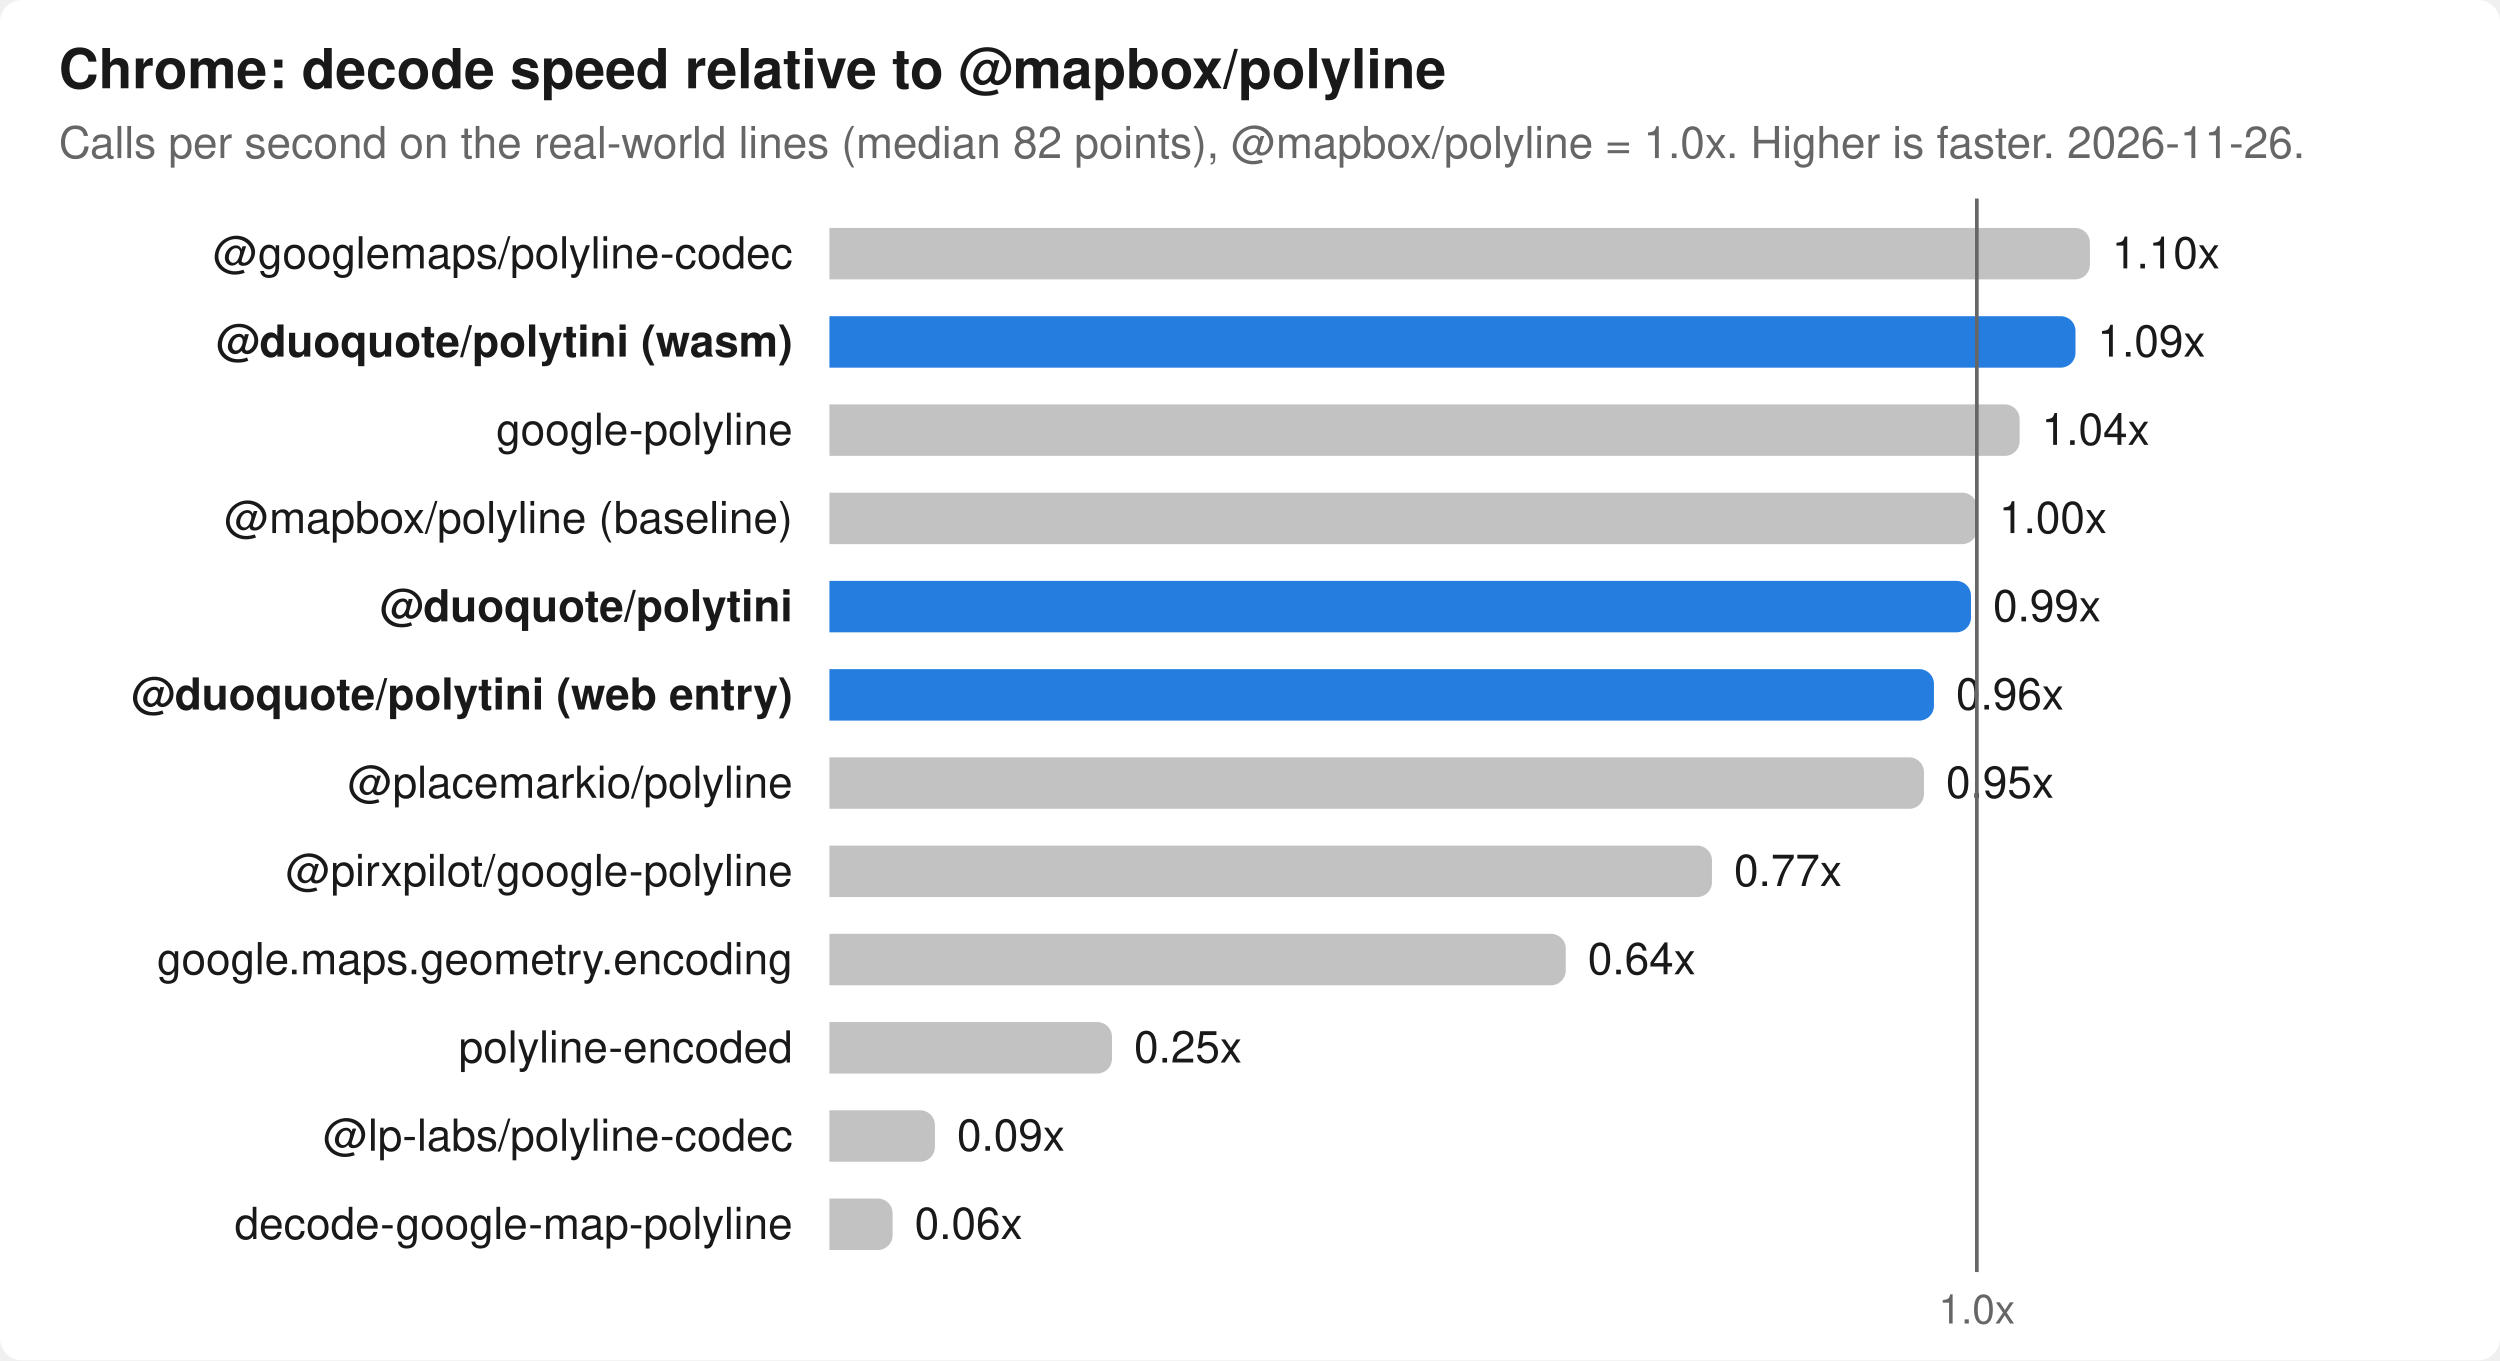
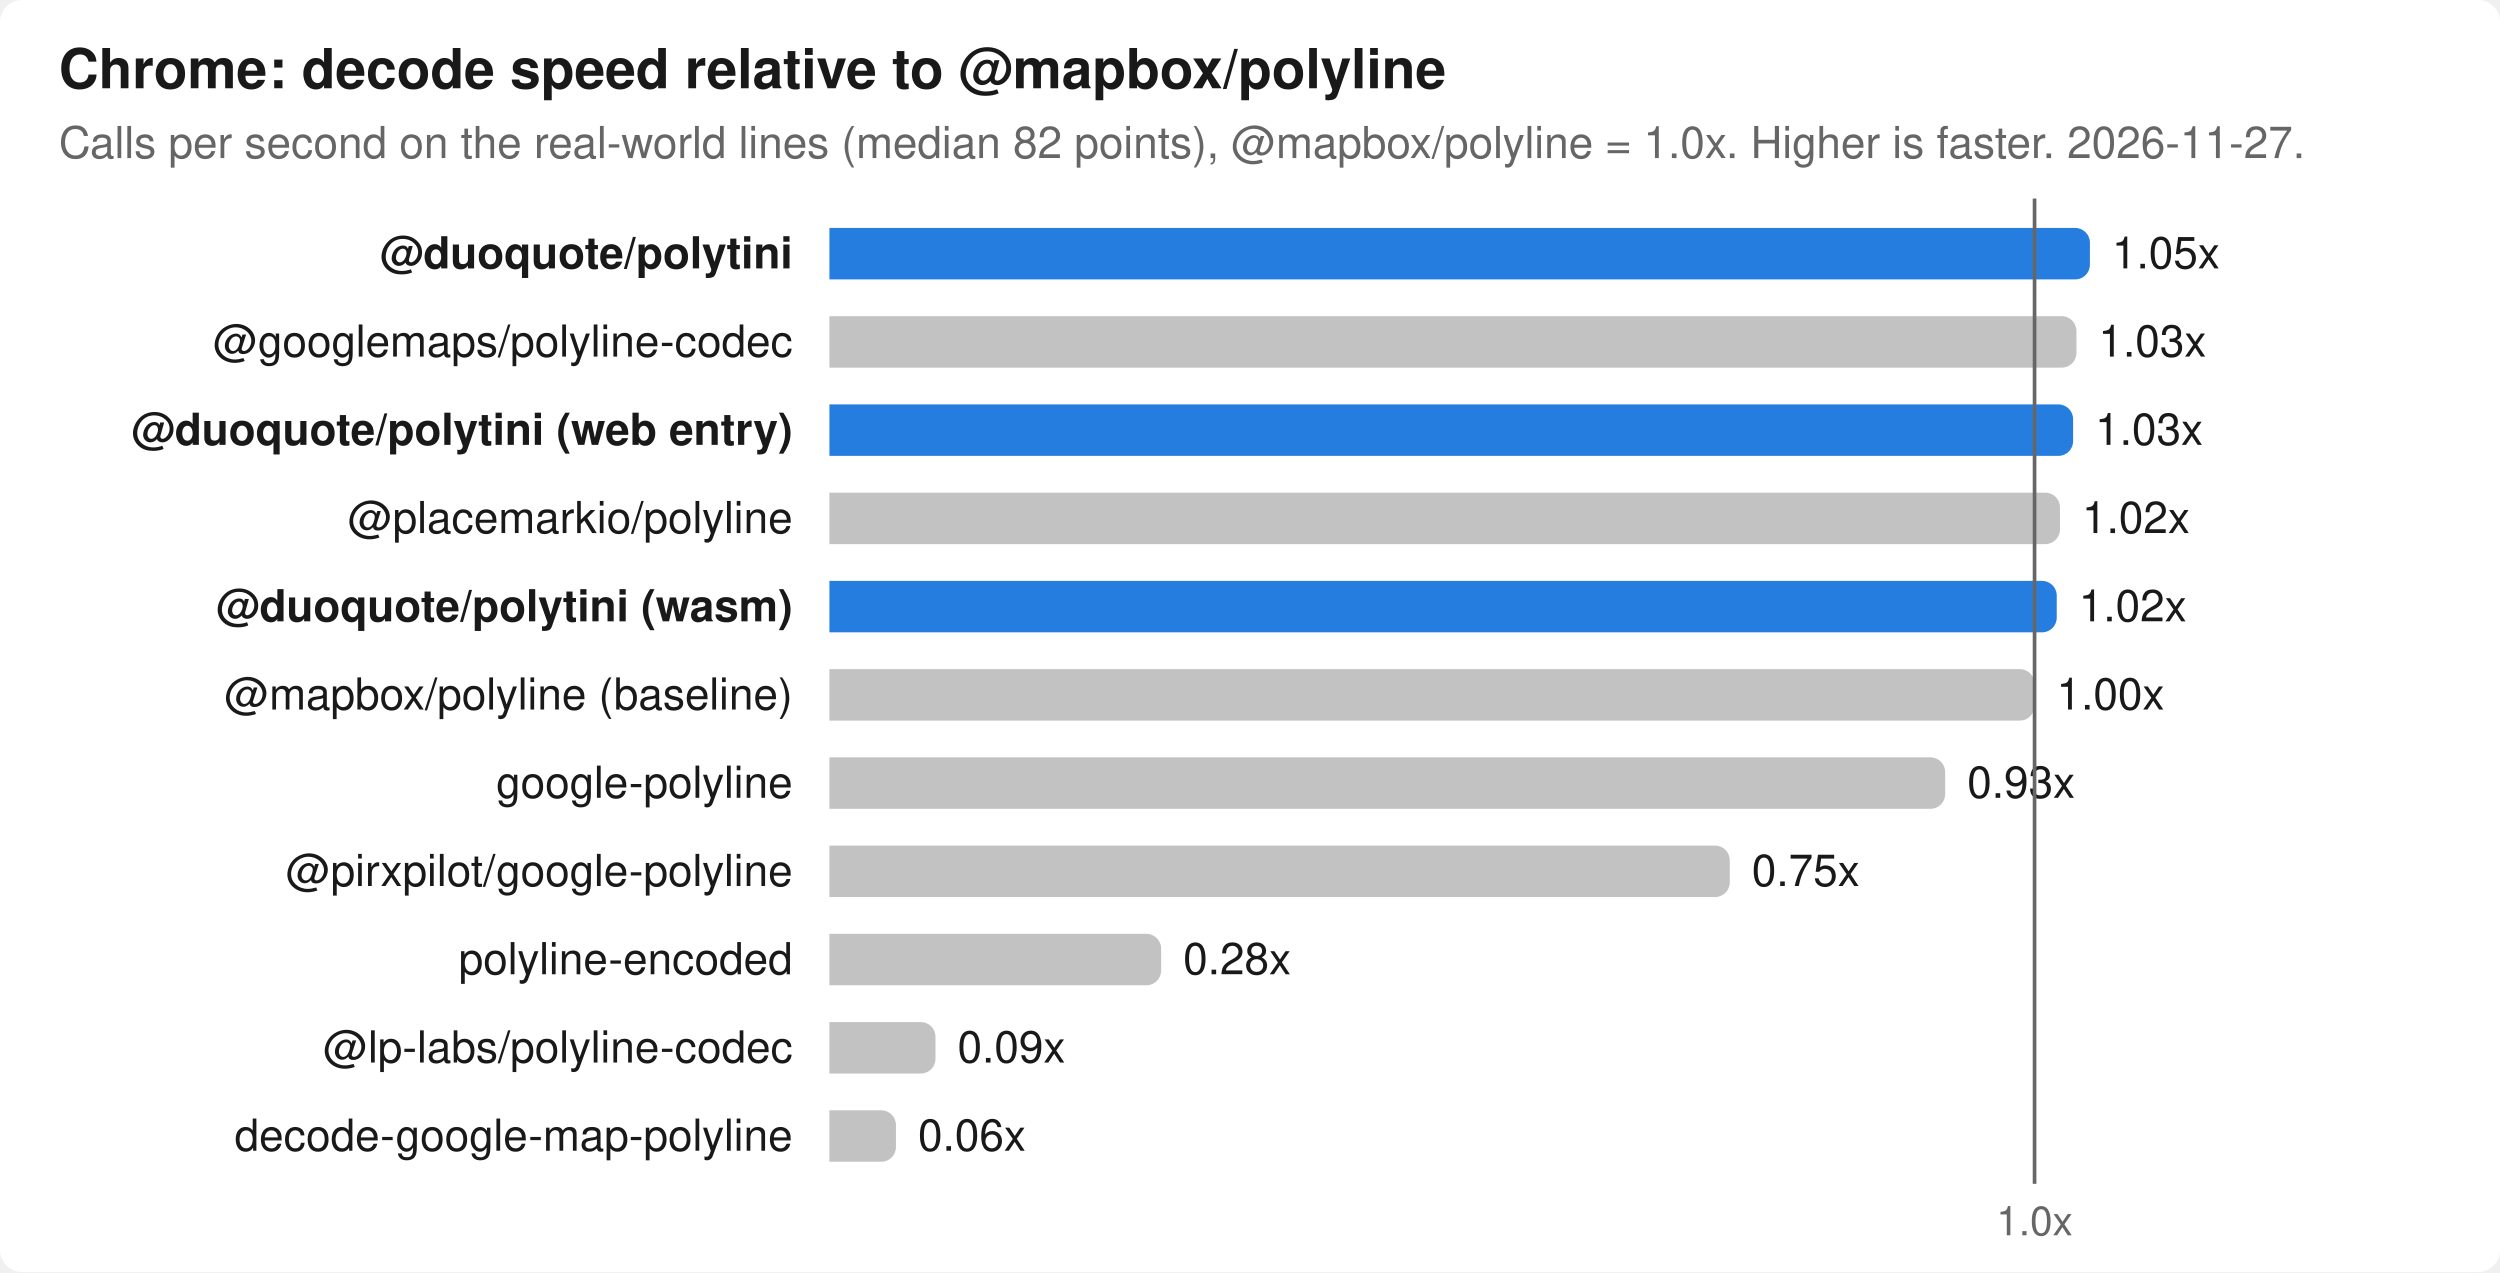
- <svg xmlns="http://www.w3.org/2000/svg" width="680" height="370" viewBox="0 0 680 370" role="img" aria-labelledby="t d" font-family="-apple-system, BlinkMacSystemFont, 'Segoe UI', Helvetica, Arial, sans-serif">
-   <rect width="680" height="370" rx="6" fill="#ffffff" />
+ <svg xmlns="http://www.w3.org/2000/svg" width="680" height="346" viewBox="0 0 680 346" role="img" aria-labelledby="t d" font-family="-apple-system, BlinkMacSystemFont, 'Segoe UI', Helvetica, Arial, sans-serif">
+   <rect width="680" height="346" rx="6" fill="#ffffff" />
  <text x="16" y="24" font-size="15" font-weight="600" fill="#191919">Chrome: decode speed relative to @mapbox/polyline</text>
-   <text x="16" y="43" font-size="12" fill="#666666">Calls per second on the real-world lines (median 82 points), @mapbox/polyline = 1.0x. Higher is faster. 2026-11-26.</text>
-   <text x="215.6" y="73" font-size="12" text-anchor="end" fill="#191919">@googlemaps/polyline-codec</text>
-   <path d="M225.6,62h338.857a4,4 0 0 1 4,4v6a4,4 0 0 1 -4,4h-338.857z" fill="#c2c2c2" />
-   <text x="574.457" y="73" font-size="12" fill="#191919">1.10x</text>
-   <text x="215.6" y="97" font-size="12" text-anchor="end" fill="#191919" font-weight="600">@duoquote/polytini (wasm)</text>
-   <path d="M225.6,86h334.934a4,4 0 0 1 4,4v6a4,4 0 0 1 -4,4h-334.934z" fill="#257de0" />
-   <text x="570.534" y="97" font-size="12" fill="#191919">1.09x</text>
-   <text x="215.6" y="121" font-size="12" text-anchor="end" fill="#191919">google-polyline</text>
-   <path d="M225.6,110h319.747a4,4 0 0 1 4,4v6a4,4 0 0 1 -4,4h-319.747z" fill="#c2c2c2" />
-   <text x="555.347" y="121" font-size="12" fill="#191919">1.04x</text>
-   <text x="215.6" y="145" font-size="12" text-anchor="end" fill="#191919">@mapbox/polyline (baseline)</text>
-   <path d="M225.6,134h308.148a4,4 0 0 1 4,4v6a4,4 0 0 1 -4,4h-308.148z" fill="#c2c2c2" />
-   <text x="543.748" y="145" font-size="12" fill="#191919">1.00x</text>
-   <text x="215.6" y="169" font-size="12" text-anchor="end" fill="#191919" font-weight="600">@duoquote/polytini</text>
-   <path d="M225.6,158h306.512a4,4 0 0 1 4,4v6a4,4 0 0 1 -4,4h-306.512z" fill="#257de0" />
-   <text x="542.112" y="169" font-size="12" fill="#191919">0.99x</text>
-   <text x="215.6" y="193" font-size="12" text-anchor="end" fill="#191919" font-weight="600">@duoquote/polytini (web entry)</text>
-   <path d="M225.6,182h296.435a4,4 0 0 1 4,4v6a4,4 0 0 1 -4,4h-296.435z" fill="#257de0" />
-   <text x="532.035" y="193" font-size="12" fill="#191919">0.96x</text>
-   <text x="215.6" y="217" font-size="12" text-anchor="end" fill="#191919">@placemarkio/polyline</text>
-   <path d="M225.6,206h293.717a4,4 0 0 1 4,4v6a4,4 0 0 1 -4,4h-293.717z" fill="#c2c2c2" />
-   <text x="529.317" y="217" font-size="12" fill="#191919">0.95x</text>
+   <text x="16" y="43" font-size="12" fill="#666666">Calls per second on the real-world lines (median 82 points), @mapbox/polyline = 1.0x. Higher is faster. 2026-11-27.</text>
+   <text x="215.6" y="73" font-size="12" text-anchor="end" fill="#191919" font-weight="600">@duoquote/polytini</text>
+   <path d="M225.6,62h338.857a4,4 0 0 1 4,4v6a4,4 0 0 1 -4,4h-338.857z" fill="#257de0" />
+   <text x="574.457" y="73" font-size="12" fill="#191919">1.05x</text>
+   <text x="215.6" y="97" font-size="12" text-anchor="end" fill="#191919">@googlemaps/polyline-codec</text>
+   <path d="M225.6,86h335.19a4,4 0 0 1 4,4v6a4,4 0 0 1 -4,4h-335.19z" fill="#c2c2c2" />
+   <text x="570.79" y="97" font-size="12" fill="#191919">1.03x</text>
+   <text x="215.6" y="121" font-size="12" text-anchor="end" fill="#191919" font-weight="600">@duoquote/polytini (web entry)</text>
+   <path d="M225.6,110h334.286a4,4 0 0 1 4,4v6a4,4 0 0 1 -4,4h-334.286z" fill="#257de0" />
+   <text x="569.886" y="121" font-size="12" fill="#191919">1.03x</text>
+   <text x="215.6" y="145" font-size="12" text-anchor="end" fill="#191919">@placemarkio/polyline</text>
+   <path d="M225.6,134h330.715a4,4 0 0 1 4,4v6a4,4 0 0 1 -4,4h-330.715z" fill="#c2c2c2" />
+   <text x="566.315" y="145" font-size="12" fill="#191919">1.02x</text>
+   <text x="215.6" y="169" font-size="12" text-anchor="end" fill="#191919" font-weight="600">@duoquote/polytini (wasm)</text>
+   <path d="M225.6,158h329.835a4,4 0 0 1 4,4v6a4,4 0 0 1 -4,4h-329.835z" fill="#257de0" />
+   <text x="565.435" y="169" font-size="12" fill="#191919">1.02x</text>
+   <text x="215.6" y="193" font-size="12" text-anchor="end" fill="#191919">@mapbox/polyline (baseline)</text>
+   <path d="M225.6,182h323.796a4,4 0 0 1 4,4v6a4,4 0 0 1 -4,4h-323.796z" fill="#c2c2c2" />
+   <text x="559.396" y="193" font-size="12" fill="#191919">1.00x</text>
+   <text x="215.6" y="217" font-size="12" text-anchor="end" fill="#191919">google-polyline</text>
+   <path d="M225.6,206h299.486a4,4 0 0 1 4,4v6a4,4 0 0 1 -4,4h-299.486z" fill="#c2c2c2" />
+   <text x="535.086" y="217" font-size="12" fill="#191919">0.93x</text>
  <text x="215.6" y="241" font-size="12" text-anchor="end" fill="#191919">@pirxpilot/google-polyline</text>
-   <path d="M225.6,230h236.056a4,4 0 0 1 4,4v6a4,4 0 0 1 -4,4h-236.056z" fill="#c2c2c2" />
-   <text x="471.656" y="241" font-size="12" fill="#191919">0.77x</text>
-   <text x="215.6" y="265" font-size="12" text-anchor="end" fill="#191919">google.maps.geometry.encoding</text>
-   <path d="M225.6,254h196.29a4,4 0 0 1 4,4v6a4,4 0 0 1 -4,4h-196.29z" fill="#c2c2c2" />
-   <text x="431.89" y="265" font-size="12" fill="#191919">0.64x</text>
-   <text x="215.6" y="289" font-size="12" text-anchor="end" fill="#191919">polyline-encoded</text>
-   <path d="M225.6,278h72.863a4,4 0 0 1 4,4v6a4,4 0 0 1 -4,4h-72.863z" fill="#c2c2c2" />
-   <text x="308.463" y="289" font-size="12" fill="#191919">0.25x</text>
-   <text x="215.6" y="313" font-size="12" text-anchor="end" fill="#191919">@lp-labs/polyline-codec</text>
-   <path d="M225.6,302h24.704a4,4 0 0 1 4,4v6a4,4 0 0 1 -4,4h-24.704z" fill="#c2c2c2" />
-   <text x="260.304" y="313" font-size="12" fill="#191919">0.09x</text>
-   <text x="215.6" y="337" font-size="12" text-anchor="end" fill="#191919">decode-google-map-polyline</text>
-   <path d="M225.6,326h13.189a4,4 0 0 1 4,4v6a4,4 0 0 1 -4,4h-13.189z" fill="#c2c2c2" />
-   <text x="248.789" y="337" font-size="12" fill="#191919">0.06x</text>
-   <line x1="537.7" y1="54" x2="537.7" y2="346" stroke="#666666" stroke-width="1" />
-   <text x="537.7" y="360" font-size="11" text-anchor="middle" fill="#666666">1.0x</text>
+   <path d="M225.6,230h240.898a4,4 0 0 1 4,4v6a4,4 0 0 1 -4,4h-240.898z" fill="#c2c2c2" />
+   <text x="476.498" y="241" font-size="12" fill="#191919">0.75x</text>
+   <text x="215.6" y="265" font-size="12" text-anchor="end" fill="#191919">polyline-encoded</text>
+   <path d="M225.6,254h86.226a4,4 0 0 1 4,4v6a4,4 0 0 1 -4,4h-86.226z" fill="#c2c2c2" />
+   <text x="321.826" y="265" font-size="12" fill="#191919">0.28x</text>
+   <text x="215.6" y="289" font-size="12" text-anchor="end" fill="#191919">@lp-labs/polyline-codec</text>
+   <path d="M225.6,278h24.851a4,4 0 0 1 4,4v6a4,4 0 0 1 -4,4h-24.851z" fill="#c2c2c2" />
+   <text x="260.451" y="289" font-size="12" fill="#191919">0.09x</text>
+   <text x="215.6" y="313" font-size="12" text-anchor="end" fill="#191919">decode-google-map-polyline</text>
+   <path d="M225.6,302h14.104a4,4 0 0 1 4,4v6a4,4 0 0 1 -4,4h-14.104z" fill="#c2c2c2" />
+   <text x="249.704" y="313" font-size="12" fill="#191919">0.06x</text>
+   <line x1="553.4" y1="54" x2="553.4" y2="322" stroke="#666666" stroke-width="1" />
+   <text x="553.4" y="336" font-size="11" text-anchor="middle" fill="#666666">1.0x</text>
</svg>
